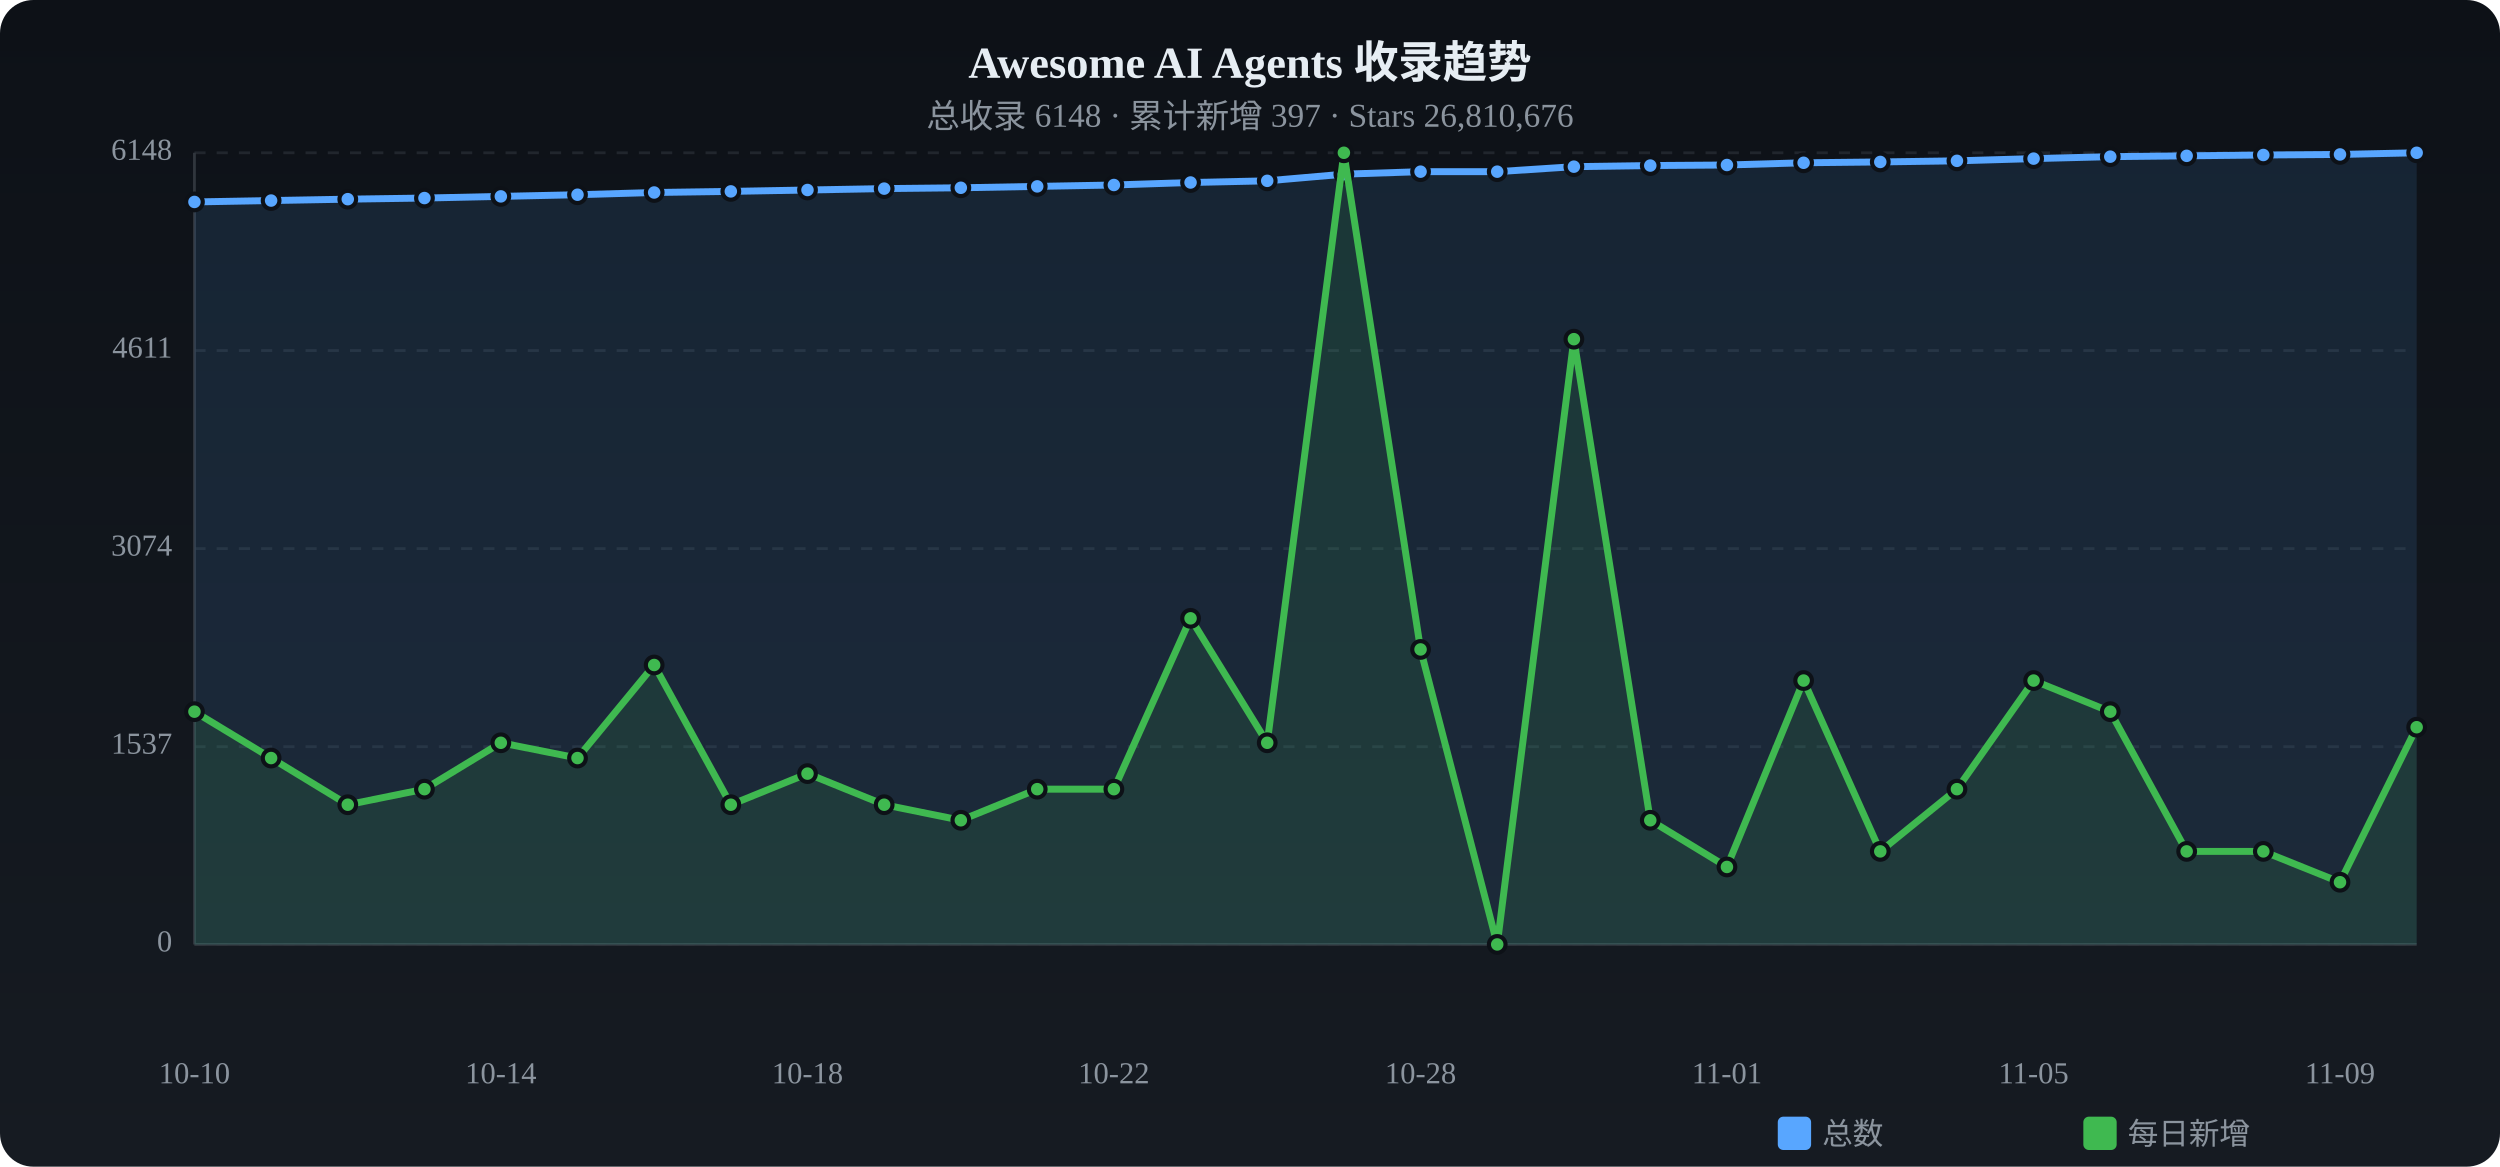
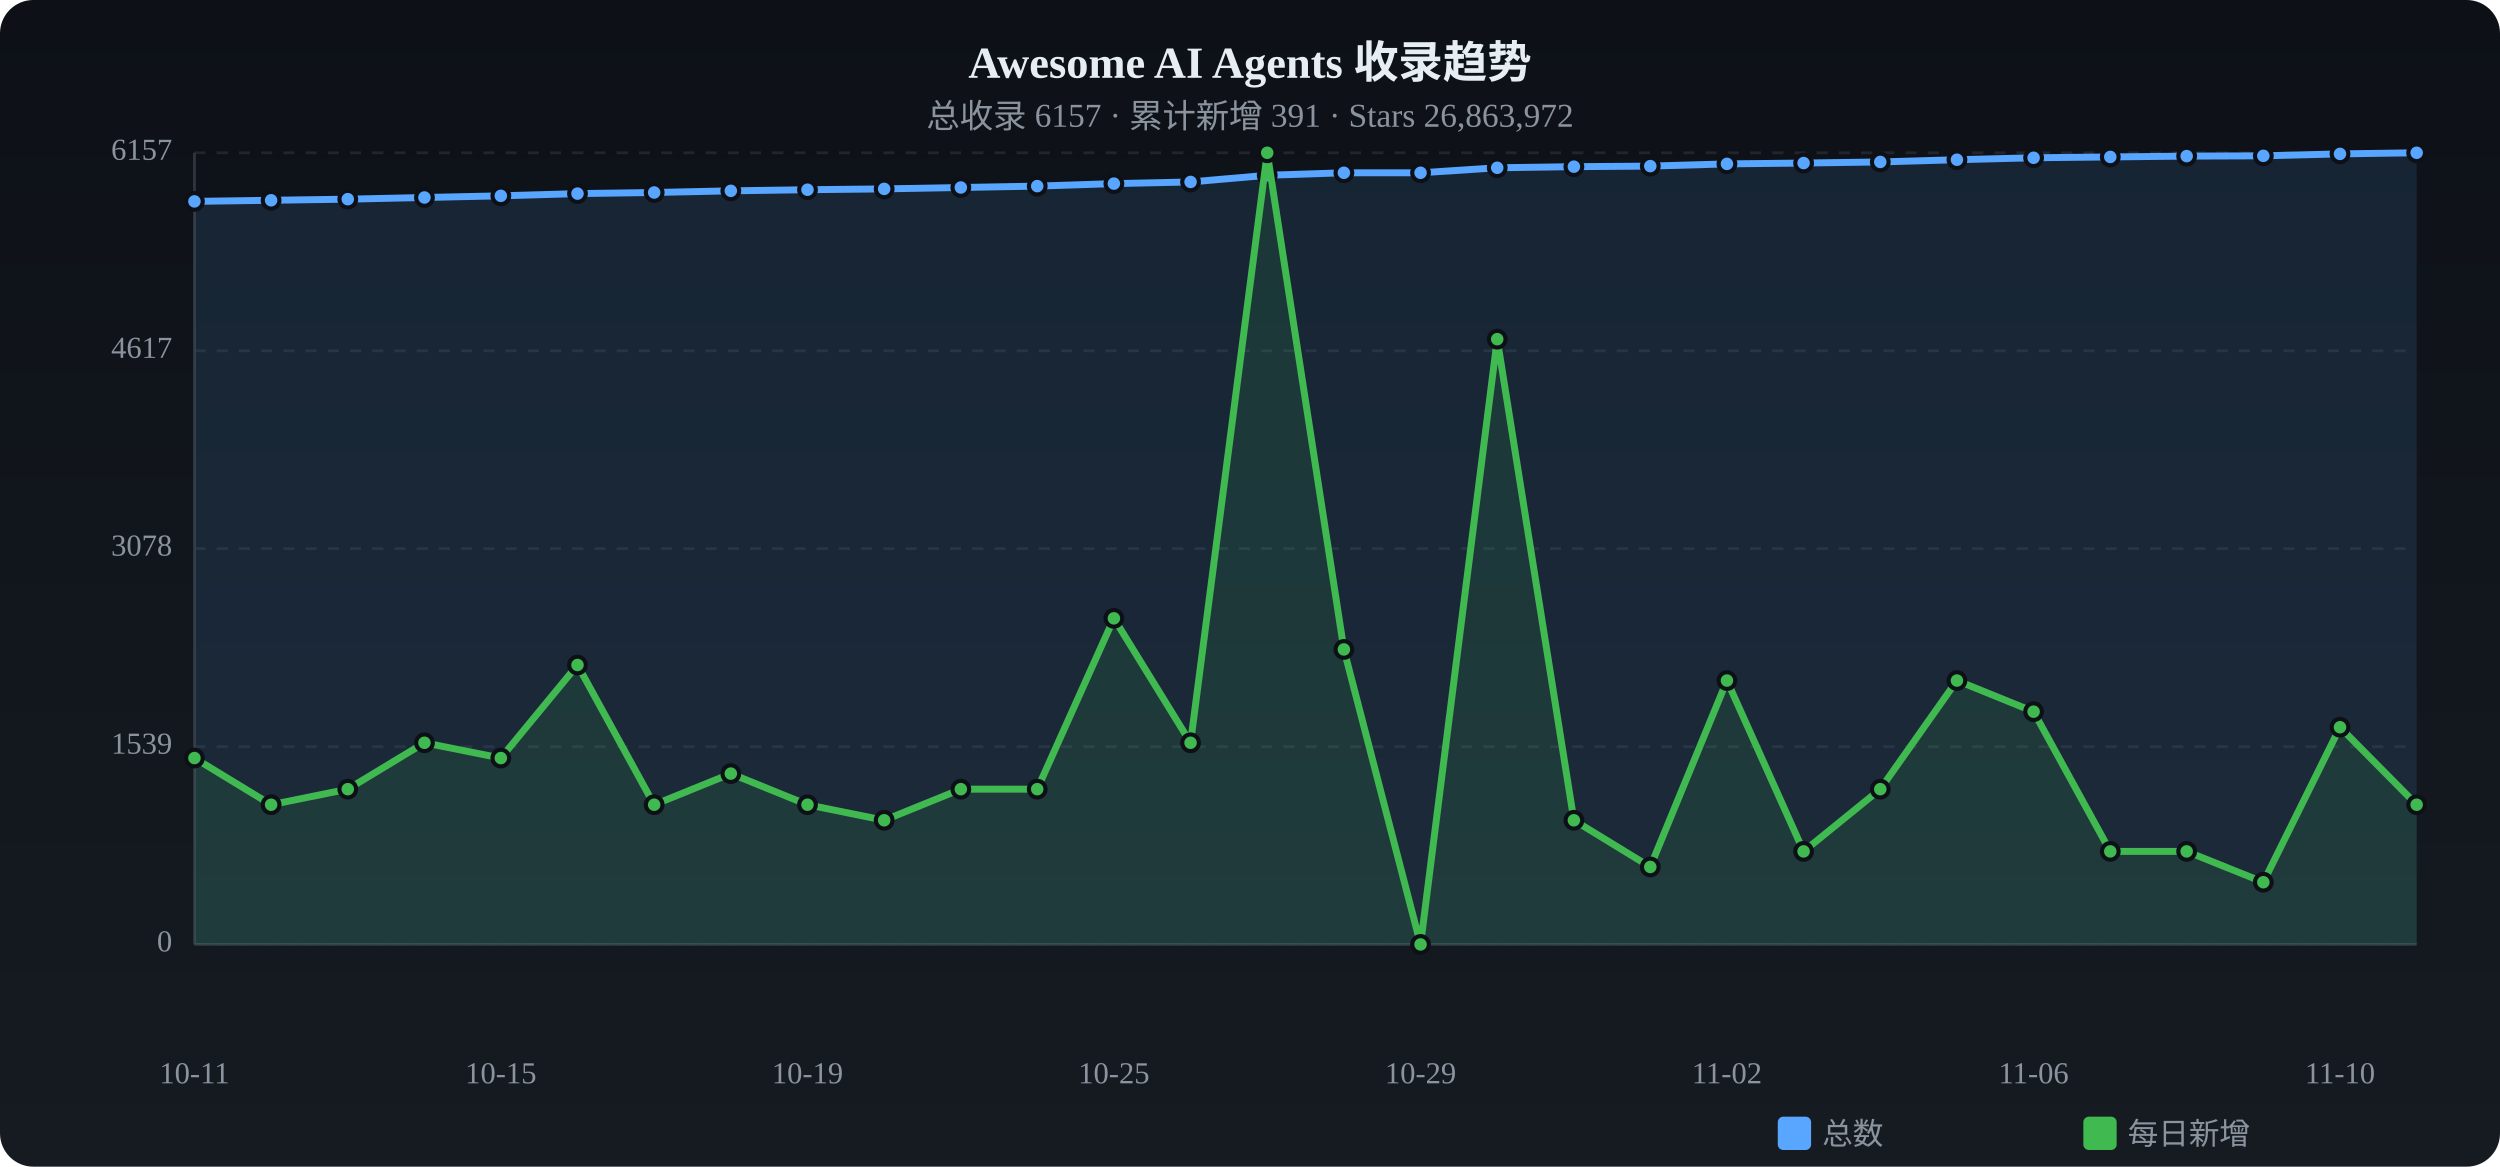
<svg xmlns="http://www.w3.org/2000/svg" viewBox="0 0 900 420" width="900" height="420">
  <defs>
    <linearGradient id="tbg" x1="0%" y1="0%" x2="0%" y2="100%">
      <stop offset="0%" stop-color="#0d1117" />
      <stop offset="100%" stop-color="#161b22" />
    </linearGradient>
  </defs>
  <rect width="900" height="420" rx="12" fill="url(#tbg)" />
  <text x="450.0" y="28" text-anchor="middle" fill="#e6edf3" font-size="16" font-weight="bold">Awesome AI Agents 收录趋势</text>
-   <text x="450.0" y="46" text-anchor="middle" fill="#8b949e" font-size="12">总收录 6148 · 累计新增 397 · Stars 26,810,676</text>
+   <text x="450.0" y="46" text-anchor="middle" fill="#8b949e" font-size="12">总收录 6157 · 累计新增 391 · Stars 26,863,972</text>
  <text x="62" y="340.0" text-anchor="end" fill="#8b949e" font-size="11" dominant-baseline="middle">0</text>
  <line x1="70" y1="340.0" x2="870" y2="340.0" stroke="#21262d" stroke-dasharray="4 4" />
-   <text x="62" y="268.8" text-anchor="end" fill="#8b949e" font-size="11" dominant-baseline="middle">1537</text>
+   <text x="62" y="268.8" text-anchor="end" fill="#8b949e" font-size="11" dominant-baseline="middle">1539</text>
  <line x1="70" y1="268.8" x2="870" y2="268.8" stroke="#21262d" stroke-dasharray="4 4" />
-   <text x="62" y="197.5" text-anchor="end" fill="#8b949e" font-size="11" dominant-baseline="middle">3074</text>
+   <text x="62" y="197.5" text-anchor="end" fill="#8b949e" font-size="11" dominant-baseline="middle">3078</text>
  <line x1="70" y1="197.5" x2="870" y2="197.5" stroke="#21262d" stroke-dasharray="4 4" />
-   <text x="62" y="126.2" text-anchor="end" fill="#8b949e" font-size="11" dominant-baseline="middle">4611</text>
-   <line x1="70" y1="126.2" x2="870" y2="126.2" stroke="#21262d" stroke-dasharray="4 4" />
-   <text x="62" y="55.0" text-anchor="end" fill="#8b949e" font-size="11" dominant-baseline="middle">6148</text>
+   <text x="62" y="126.3" text-anchor="end" fill="#8b949e" font-size="11" dominant-baseline="middle">4617</text>
+   <line x1="70" y1="126.3" x2="870" y2="126.3" stroke="#21262d" stroke-dasharray="4 4" />
+   <text x="62" y="55.0" text-anchor="end" fill="#8b949e" font-size="11" dominant-baseline="middle">6157</text>
  <line x1="70" y1="55.0" x2="870" y2="55.0" stroke="#21262d" stroke-dasharray="4 4" />
  <line x1="70" y1="55" x2="70" y2="340" stroke="#30363d" />
  <line x1="70" y1="340" x2="870" y2="340" stroke="#30363d" />
-   <path d="M70.0,72.7 L97.6,72.2 L125.2,71.7 L152.8,71.3 L180.3,70.7 L207.9,70.1 L235.5,69.3 L263.1,68.9 L290.7,68.4 L318.3,67.9 L345.9,67.6 L373.4,67.1 L401.0,66.6 L428.6,65.7 L456.2,65.1 L483.8,62.7 L511.4,61.8 L539.0,61.8 L566.6,60.0 L594.1,59.6 L621.7,59.4 L649.3,58.6 L676.9,58.3 L704.5,57.9 L732.1,57.1 L759.7,56.4 L787.2,56.1 L814.8,55.8 L842.4,55.6 L870.0,55.0 L870.0,340 L70.0,340 Z" fill="#58a6ff" opacity="0.12" />
-   <polyline points="70.0,72.7 97.6,72.2 125.2,71.7 152.8,71.3 180.3,70.7 207.9,70.1 235.5,69.3 263.1,68.9 290.7,68.4 318.3,67.9 345.9,67.6 373.4,67.1 401.0,66.6 428.6,65.7 456.2,65.1 483.8,62.7 511.4,61.8 539.0,61.8 566.6,60.0 594.1,59.6 621.7,59.4 649.3,58.6 676.9,58.3 704.5,57.9 732.1,57.1 759.7,56.4 787.2,56.1 814.8,55.8 842.4,55.6 870.0,55.0" fill="none" stroke="#58a6ff" stroke-width="2.5" stroke-linecap="round" stroke-linejoin="round" />
-   <circle cx="70.0" cy="72.7" r="3" fill="#58a6ff" stroke="#0d1117" stroke-width="1.5" />
-   <circle cx="97.6" cy="72.2" r="3" fill="#58a6ff" stroke="#0d1117" stroke-width="1.5" />
+   <path d="M70.0,72.5 L97.6,72.1 L125.2,71.7 L152.8,71.1 L180.3,70.5 L207.9,69.7 L235.5,69.3 L263.1,68.7 L290.7,68.3 L318.3,68.0 L345.9,67.5 L373.4,67.0 L401.0,66.1 L428.6,65.5 L456.2,63.1 L483.8,62.2 L511.4,62.2 L539.0,60.4 L566.6,60.0 L594.1,59.8 L621.7,59.0 L649.3,58.7 L676.9,58.3 L704.5,57.5 L732.1,56.8 L759.7,56.5 L787.2,56.2 L814.8,56.1 L842.4,55.4 L870.0,55.0 L870.0,340 L70.0,340 Z" fill="#58a6ff" opacity="0.12" />
+   <polyline points="70.0,72.5 97.6,72.1 125.2,71.7 152.8,71.1 180.3,70.5 207.9,69.7 235.5,69.3 263.1,68.7 290.7,68.3 318.3,68.0 345.9,67.5 373.4,67.0 401.0,66.1 428.6,65.5 456.2,63.1 483.8,62.2 511.4,62.2 539.0,60.4 566.6,60.0 594.1,59.8 621.7,59.0 649.3,58.7 676.9,58.3 704.5,57.5 732.1,56.8 759.7,56.5 787.2,56.2 814.8,56.1 842.4,55.4 870.0,55.0" fill="none" stroke="#58a6ff" stroke-width="2.5" stroke-linecap="round" stroke-linejoin="round" />
+   <circle cx="70.0" cy="72.5" r="3" fill="#58a6ff" stroke="#0d1117" stroke-width="1.5" />
+   <circle cx="97.6" cy="72.1" r="3" fill="#58a6ff" stroke="#0d1117" stroke-width="1.5" />
  <circle cx="125.2" cy="71.7" r="3" fill="#58a6ff" stroke="#0d1117" stroke-width="1.5" />
-   <circle cx="152.8" cy="71.3" r="3" fill="#58a6ff" stroke="#0d1117" stroke-width="1.5" />
-   <circle cx="180.3" cy="70.7" r="3" fill="#58a6ff" stroke="#0d1117" stroke-width="1.5" />
-   <circle cx="207.9" cy="70.1" r="3" fill="#58a6ff" stroke="#0d1117" stroke-width="1.5" />
+   <circle cx="152.8" cy="71.1" r="3" fill="#58a6ff" stroke="#0d1117" stroke-width="1.5" />
+   <circle cx="180.3" cy="70.5" r="3" fill="#58a6ff" stroke="#0d1117" stroke-width="1.5" />
+   <circle cx="207.9" cy="69.7" r="3" fill="#58a6ff" stroke="#0d1117" stroke-width="1.5" />
  <circle cx="235.5" cy="69.3" r="3" fill="#58a6ff" stroke="#0d1117" stroke-width="1.5" />
-   <circle cx="263.1" cy="68.9" r="3" fill="#58a6ff" stroke="#0d1117" stroke-width="1.5" />
-   <circle cx="290.7" cy="68.4" r="3" fill="#58a6ff" stroke="#0d1117" stroke-width="1.5" />
-   <circle cx="318.3" cy="67.9" r="3" fill="#58a6ff" stroke="#0d1117" stroke-width="1.5" />
-   <circle cx="345.9" cy="67.6" r="3" fill="#58a6ff" stroke="#0d1117" stroke-width="1.5" />
-   <circle cx="373.4" cy="67.1" r="3" fill="#58a6ff" stroke="#0d1117" stroke-width="1.5" />
-   <circle cx="401.0" cy="66.6" r="3" fill="#58a6ff" stroke="#0d1117" stroke-width="1.5" />
-   <circle cx="428.6" cy="65.7" r="3" fill="#58a6ff" stroke="#0d1117" stroke-width="1.5" />
-   <circle cx="456.2" cy="65.1" r="3" fill="#58a6ff" stroke="#0d1117" stroke-width="1.5" />
-   <circle cx="483.8" cy="62.7" r="3" fill="#58a6ff" stroke="#0d1117" stroke-width="1.5" />
-   <circle cx="511.4" cy="61.8" r="3" fill="#58a6ff" stroke="#0d1117" stroke-width="1.5" />
-   <circle cx="539.0" cy="61.8" r="3" fill="#58a6ff" stroke="#0d1117" stroke-width="1.5" />
+   <circle cx="263.1" cy="68.7" r="3" fill="#58a6ff" stroke="#0d1117" stroke-width="1.5" />
+   <circle cx="290.7" cy="68.3" r="3" fill="#58a6ff" stroke="#0d1117" stroke-width="1.5" />
+   <circle cx="318.3" cy="68.0" r="3" fill="#58a6ff" stroke="#0d1117" stroke-width="1.5" />
+   <circle cx="345.9" cy="67.5" r="3" fill="#58a6ff" stroke="#0d1117" stroke-width="1.5" />
+   <circle cx="373.4" cy="67.0" r="3" fill="#58a6ff" stroke="#0d1117" stroke-width="1.5" />
+   <circle cx="401.0" cy="66.1" r="3" fill="#58a6ff" stroke="#0d1117" stroke-width="1.5" />
+   <circle cx="428.6" cy="65.5" r="3" fill="#58a6ff" stroke="#0d1117" stroke-width="1.5" />
+   <circle cx="456.2" cy="63.1" r="3" fill="#58a6ff" stroke="#0d1117" stroke-width="1.5" />
+   <circle cx="483.8" cy="62.2" r="3" fill="#58a6ff" stroke="#0d1117" stroke-width="1.5" />
+   <circle cx="511.4" cy="62.2" r="3" fill="#58a6ff" stroke="#0d1117" stroke-width="1.5" />
+   <circle cx="539.0" cy="60.4" r="3" fill="#58a6ff" stroke="#0d1117" stroke-width="1.5" />
  <circle cx="566.6" cy="60.0" r="3" fill="#58a6ff" stroke="#0d1117" stroke-width="1.5" />
-   <circle cx="594.1" cy="59.6" r="3" fill="#58a6ff" stroke="#0d1117" stroke-width="1.5" />
-   <circle cx="621.7" cy="59.4" r="3" fill="#58a6ff" stroke="#0d1117" stroke-width="1.5" />
-   <circle cx="649.3" cy="58.6" r="3" fill="#58a6ff" stroke="#0d1117" stroke-width="1.5" />
+   <circle cx="594.1" cy="59.8" r="3" fill="#58a6ff" stroke="#0d1117" stroke-width="1.5" />
+   <circle cx="621.7" cy="59.0" r="3" fill="#58a6ff" stroke="#0d1117" stroke-width="1.5" />
+   <circle cx="649.3" cy="58.7" r="3" fill="#58a6ff" stroke="#0d1117" stroke-width="1.5" />
  <circle cx="676.9" cy="58.3" r="3" fill="#58a6ff" stroke="#0d1117" stroke-width="1.5" />
-   <circle cx="704.5" cy="57.9" r="3" fill="#58a6ff" stroke="#0d1117" stroke-width="1.5" />
-   <circle cx="732.1" cy="57.1" r="3" fill="#58a6ff" stroke="#0d1117" stroke-width="1.5" />
-   <circle cx="759.7" cy="56.4" r="3" fill="#58a6ff" stroke="#0d1117" stroke-width="1.5" />
-   <circle cx="787.2" cy="56.1" r="3" fill="#58a6ff" stroke="#0d1117" stroke-width="1.5" />
-   <circle cx="814.8" cy="55.8" r="3" fill="#58a6ff" stroke="#0d1117" stroke-width="1.5" />
-   <circle cx="842.4" cy="55.6" r="3" fill="#58a6ff" stroke="#0d1117" stroke-width="1.5" />
+   <circle cx="704.5" cy="57.5" r="3" fill="#58a6ff" stroke="#0d1117" stroke-width="1.5" />
+   <circle cx="732.1" cy="56.8" r="3" fill="#58a6ff" stroke="#0d1117" stroke-width="1.5" />
+   <circle cx="759.7" cy="56.5" r="3" fill="#58a6ff" stroke="#0d1117" stroke-width="1.5" />
+   <circle cx="787.2" cy="56.2" r="3" fill="#58a6ff" stroke="#0d1117" stroke-width="1.5" />
+   <circle cx="814.8" cy="56.1" r="3" fill="#58a6ff" stroke="#0d1117" stroke-width="1.5" />
+   <circle cx="842.4" cy="55.4" r="3" fill="#58a6ff" stroke="#0d1117" stroke-width="1.5" />
  <circle cx="870.0" cy="55.0" r="3" fill="#58a6ff" stroke="#0d1117" stroke-width="1.5" />
-   <path d="M70.0,256.2 L97.6,272.9 L125.2,289.7 L152.8,284.1 L180.3,267.4 L207.9,272.9 L235.5,239.4 L263.1,289.7 L290.7,278.5 L318.3,289.7 L345.9,295.3 L373.4,284.1 L401.0,284.1 L428.6,222.6 L456.2,267.4 L483.8,55.0 L511.4,233.8 L539.0,340.0 L566.6,122.1 L594.1,295.3 L621.7,312.1 L649.3,245.0 L676.9,306.5 L704.5,284.1 L732.1,245.0 L759.7,256.2 L787.2,306.5 L814.8,306.5 L842.4,317.6 L870.0,261.8 L870.0,340 L70.0,340 Z" fill="#3fb950" opacity="0.12" />
-   <polyline points="70.0,256.2 97.6,272.9 125.2,289.7 152.8,284.1 180.3,267.4 207.9,272.9 235.5,239.4 263.1,289.7 290.7,278.5 318.3,289.7 345.9,295.3 373.4,284.1 401.0,284.1 428.6,222.6 456.2,267.4 483.8,55.0 511.4,233.8 539.0,340.0 566.6,122.1 594.1,295.3 621.7,312.1 649.3,245.0 676.9,306.5 704.5,284.1 732.1,245.0 759.7,256.2 787.2,306.5 814.8,306.5 842.4,317.6 870.0,261.8" fill="none" stroke="#3fb950" stroke-width="2.5" stroke-linecap="round" stroke-linejoin="round" />
-   <circle cx="70.0" cy="256.2" r="3" fill="#3fb950" stroke="#0d1117" stroke-width="1.5" />
-   <circle cx="97.6" cy="272.9" r="3" fill="#3fb950" stroke="#0d1117" stroke-width="1.5" />
-   <circle cx="125.2" cy="289.7" r="3" fill="#3fb950" stroke="#0d1117" stroke-width="1.5" />
-   <circle cx="152.8" cy="284.1" r="3" fill="#3fb950" stroke="#0d1117" stroke-width="1.5" />
-   <circle cx="180.3" cy="267.4" r="3" fill="#3fb950" stroke="#0d1117" stroke-width="1.5" />
-   <circle cx="207.9" cy="272.9" r="3" fill="#3fb950" stroke="#0d1117" stroke-width="1.5" />
-   <circle cx="235.5" cy="239.4" r="3" fill="#3fb950" stroke="#0d1117" stroke-width="1.5" />
-   <circle cx="263.1" cy="289.7" r="3" fill="#3fb950" stroke="#0d1117" stroke-width="1.5" />
-   <circle cx="290.7" cy="278.5" r="3" fill="#3fb950" stroke="#0d1117" stroke-width="1.5" />
-   <circle cx="318.3" cy="289.7" r="3" fill="#3fb950" stroke="#0d1117" stroke-width="1.5" />
-   <circle cx="345.9" cy="295.3" r="3" fill="#3fb950" stroke="#0d1117" stroke-width="1.5" />
+   <path d="M70.0,272.9 L97.6,289.7 L125.2,284.1 L152.8,267.4 L180.3,272.9 L207.9,239.4 L235.5,289.7 L263.1,278.5 L290.7,289.7 L318.3,295.3 L345.9,284.1 L373.4,284.1 L401.0,222.6 L428.6,267.4 L456.2,55.0 L483.8,233.8 L511.4,340.0 L539.0,122.1 L566.6,295.3 L594.1,312.1 L621.7,245.0 L649.3,306.5 L676.9,284.1 L704.5,245.0 L732.1,256.2 L759.7,306.5 L787.2,306.5 L814.8,317.6 L842.4,261.8 L870.0,289.7 L870.0,340 L70.0,340 Z" fill="#3fb950" opacity="0.12" />
+   <polyline points="70.0,272.9 97.6,289.7 125.2,284.1 152.8,267.4 180.3,272.9 207.9,239.4 235.5,289.7 263.1,278.5 290.7,289.7 318.3,295.3 345.9,284.1 373.4,284.1 401.0,222.6 428.6,267.4 456.2,55.0 483.8,233.8 511.4,340.0 539.0,122.1 566.6,295.3 594.1,312.1 621.7,245.0 649.3,306.5 676.9,284.1 704.5,245.0 732.1,256.2 759.7,306.5 787.2,306.5 814.8,317.6 842.4,261.8 870.0,289.7" fill="none" stroke="#3fb950" stroke-width="2.5" stroke-linecap="round" stroke-linejoin="round" />
+   <circle cx="70.0" cy="272.9" r="3" fill="#3fb950" stroke="#0d1117" stroke-width="1.5" />
+   <circle cx="97.6" cy="289.7" r="3" fill="#3fb950" stroke="#0d1117" stroke-width="1.5" />
+   <circle cx="125.2" cy="284.1" r="3" fill="#3fb950" stroke="#0d1117" stroke-width="1.5" />
+   <circle cx="152.8" cy="267.4" r="3" fill="#3fb950" stroke="#0d1117" stroke-width="1.5" />
+   <circle cx="180.3" cy="272.9" r="3" fill="#3fb950" stroke="#0d1117" stroke-width="1.5" />
+   <circle cx="207.9" cy="239.4" r="3" fill="#3fb950" stroke="#0d1117" stroke-width="1.5" />
+   <circle cx="235.5" cy="289.7" r="3" fill="#3fb950" stroke="#0d1117" stroke-width="1.5" />
+   <circle cx="263.1" cy="278.5" r="3" fill="#3fb950" stroke="#0d1117" stroke-width="1.5" />
+   <circle cx="290.7" cy="289.7" r="3" fill="#3fb950" stroke="#0d1117" stroke-width="1.5" />
+   <circle cx="318.3" cy="295.3" r="3" fill="#3fb950" stroke="#0d1117" stroke-width="1.5" />
+   <circle cx="345.9" cy="284.1" r="3" fill="#3fb950" stroke="#0d1117" stroke-width="1.5" />
  <circle cx="373.4" cy="284.1" r="3" fill="#3fb950" stroke="#0d1117" stroke-width="1.5" />
-   <circle cx="401.0" cy="284.1" r="3" fill="#3fb950" stroke="#0d1117" stroke-width="1.5" />
-   <circle cx="428.6" cy="222.6" r="3" fill="#3fb950" stroke="#0d1117" stroke-width="1.5" />
-   <circle cx="456.2" cy="267.4" r="3" fill="#3fb950" stroke="#0d1117" stroke-width="1.5" />
-   <circle cx="483.8" cy="55.0" r="3" fill="#3fb950" stroke="#0d1117" stroke-width="1.5" />
-   <circle cx="511.4" cy="233.8" r="3" fill="#3fb950" stroke="#0d1117" stroke-width="1.5" />
-   <circle cx="539.0" cy="340.0" r="3" fill="#3fb950" stroke="#0d1117" stroke-width="1.5" />
-   <circle cx="566.6" cy="122.1" r="3" fill="#3fb950" stroke="#0d1117" stroke-width="1.5" />
-   <circle cx="594.1" cy="295.3" r="3" fill="#3fb950" stroke="#0d1117" stroke-width="1.5" />
-   <circle cx="621.7" cy="312.1" r="3" fill="#3fb950" stroke="#0d1117" stroke-width="1.5" />
-   <circle cx="649.3" cy="245.0" r="3" fill="#3fb950" stroke="#0d1117" stroke-width="1.5" />
-   <circle cx="676.9" cy="306.5" r="3" fill="#3fb950" stroke="#0d1117" stroke-width="1.5" />
-   <circle cx="704.5" cy="284.1" r="3" fill="#3fb950" stroke="#0d1117" stroke-width="1.5" />
-   <circle cx="732.1" cy="245.0" r="3" fill="#3fb950" stroke="#0d1117" stroke-width="1.5" />
-   <circle cx="759.7" cy="256.2" r="3" fill="#3fb950" stroke="#0d1117" stroke-width="1.5" />
+   <circle cx="401.0" cy="222.6" r="3" fill="#3fb950" stroke="#0d1117" stroke-width="1.5" />
+   <circle cx="428.6" cy="267.4" r="3" fill="#3fb950" stroke="#0d1117" stroke-width="1.5" />
+   <circle cx="456.2" cy="55.0" r="3" fill="#3fb950" stroke="#0d1117" stroke-width="1.5" />
+   <circle cx="483.8" cy="233.8" r="3" fill="#3fb950" stroke="#0d1117" stroke-width="1.5" />
+   <circle cx="511.4" cy="340.0" r="3" fill="#3fb950" stroke="#0d1117" stroke-width="1.5" />
+   <circle cx="539.0" cy="122.1" r="3" fill="#3fb950" stroke="#0d1117" stroke-width="1.5" />
+   <circle cx="566.6" cy="295.3" r="3" fill="#3fb950" stroke="#0d1117" stroke-width="1.5" />
+   <circle cx="594.1" cy="312.1" r="3" fill="#3fb950" stroke="#0d1117" stroke-width="1.5" />
+   <circle cx="621.7" cy="245.0" r="3" fill="#3fb950" stroke="#0d1117" stroke-width="1.5" />
+   <circle cx="649.3" cy="306.5" r="3" fill="#3fb950" stroke="#0d1117" stroke-width="1.5" />
+   <circle cx="676.9" cy="284.1" r="3" fill="#3fb950" stroke="#0d1117" stroke-width="1.5" />
+   <circle cx="704.5" cy="245.0" r="3" fill="#3fb950" stroke="#0d1117" stroke-width="1.5" />
+   <circle cx="732.1" cy="256.2" r="3" fill="#3fb950" stroke="#0d1117" stroke-width="1.5" />
+   <circle cx="759.7" cy="306.5" r="3" fill="#3fb950" stroke="#0d1117" stroke-width="1.5" />
  <circle cx="787.2" cy="306.5" r="3" fill="#3fb950" stroke="#0d1117" stroke-width="1.5" />
-   <circle cx="814.8" cy="306.5" r="3" fill="#3fb950" stroke="#0d1117" stroke-width="1.5" />
-   <circle cx="842.4" cy="317.6" r="3" fill="#3fb950" stroke="#0d1117" stroke-width="1.5" />
-   <circle cx="870.0" cy="261.8" r="3" fill="#3fb950" stroke="#0d1117" stroke-width="1.5" />
-   <text x="70.0" y="390" text-anchor="middle" fill="#8b949e" font-size="11">10-10</text>
-   <text x="180.3" y="390" text-anchor="middle" fill="#8b949e" font-size="11">10-14</text>
-   <text x="290.7" y="390" text-anchor="middle" fill="#8b949e" font-size="11">10-18</text>
-   <text x="401.0" y="390" text-anchor="middle" fill="#8b949e" font-size="11">10-22</text>
-   <text x="511.4" y="390" text-anchor="middle" fill="#8b949e" font-size="11">10-28</text>
-   <text x="621.7" y="390" text-anchor="middle" fill="#8b949e" font-size="11">11-01</text>
-   <text x="732.1" y="390" text-anchor="middle" fill="#8b949e" font-size="11">11-05</text>
-   <text x="842.4" y="390" text-anchor="middle" fill="#8b949e" font-size="11">11-09</text>
+   <circle cx="814.8" cy="317.6" r="3" fill="#3fb950" stroke="#0d1117" stroke-width="1.5" />
+   <circle cx="842.4" cy="261.8" r="3" fill="#3fb950" stroke="#0d1117" stroke-width="1.5" />
+   <circle cx="870.0" cy="289.7" r="3" fill="#3fb950" stroke="#0d1117" stroke-width="1.5" />
+   <text x="70.0" y="390" text-anchor="middle" fill="#8b949e" font-size="11">10-11</text>
+   <text x="180.3" y="390" text-anchor="middle" fill="#8b949e" font-size="11">10-15</text>
+   <text x="290.7" y="390" text-anchor="middle" fill="#8b949e" font-size="11">10-19</text>
+   <text x="401.0" y="390" text-anchor="middle" fill="#8b949e" font-size="11">10-25</text>
+   <text x="511.4" y="390" text-anchor="middle" fill="#8b949e" font-size="11">10-29</text>
+   <text x="621.7" y="390" text-anchor="middle" fill="#8b949e" font-size="11">11-02</text>
+   <text x="732.1" y="390" text-anchor="middle" fill="#8b949e" font-size="11">11-06</text>
+   <text x="842.4" y="390" text-anchor="middle" fill="#8b949e" font-size="11">11-10</text>
  <rect x="640" y="402" width="12" height="12" rx="2" fill="#58a6ff" />
  <text x="656" y="412" fill="#8b949e" font-size="11">总数</text>
  <rect x="750" y="402" width="12" height="12" rx="2" fill="#3fb950" />
  <text x="766" y="412" fill="#8b949e" font-size="11">每日新增</text>
</svg>
